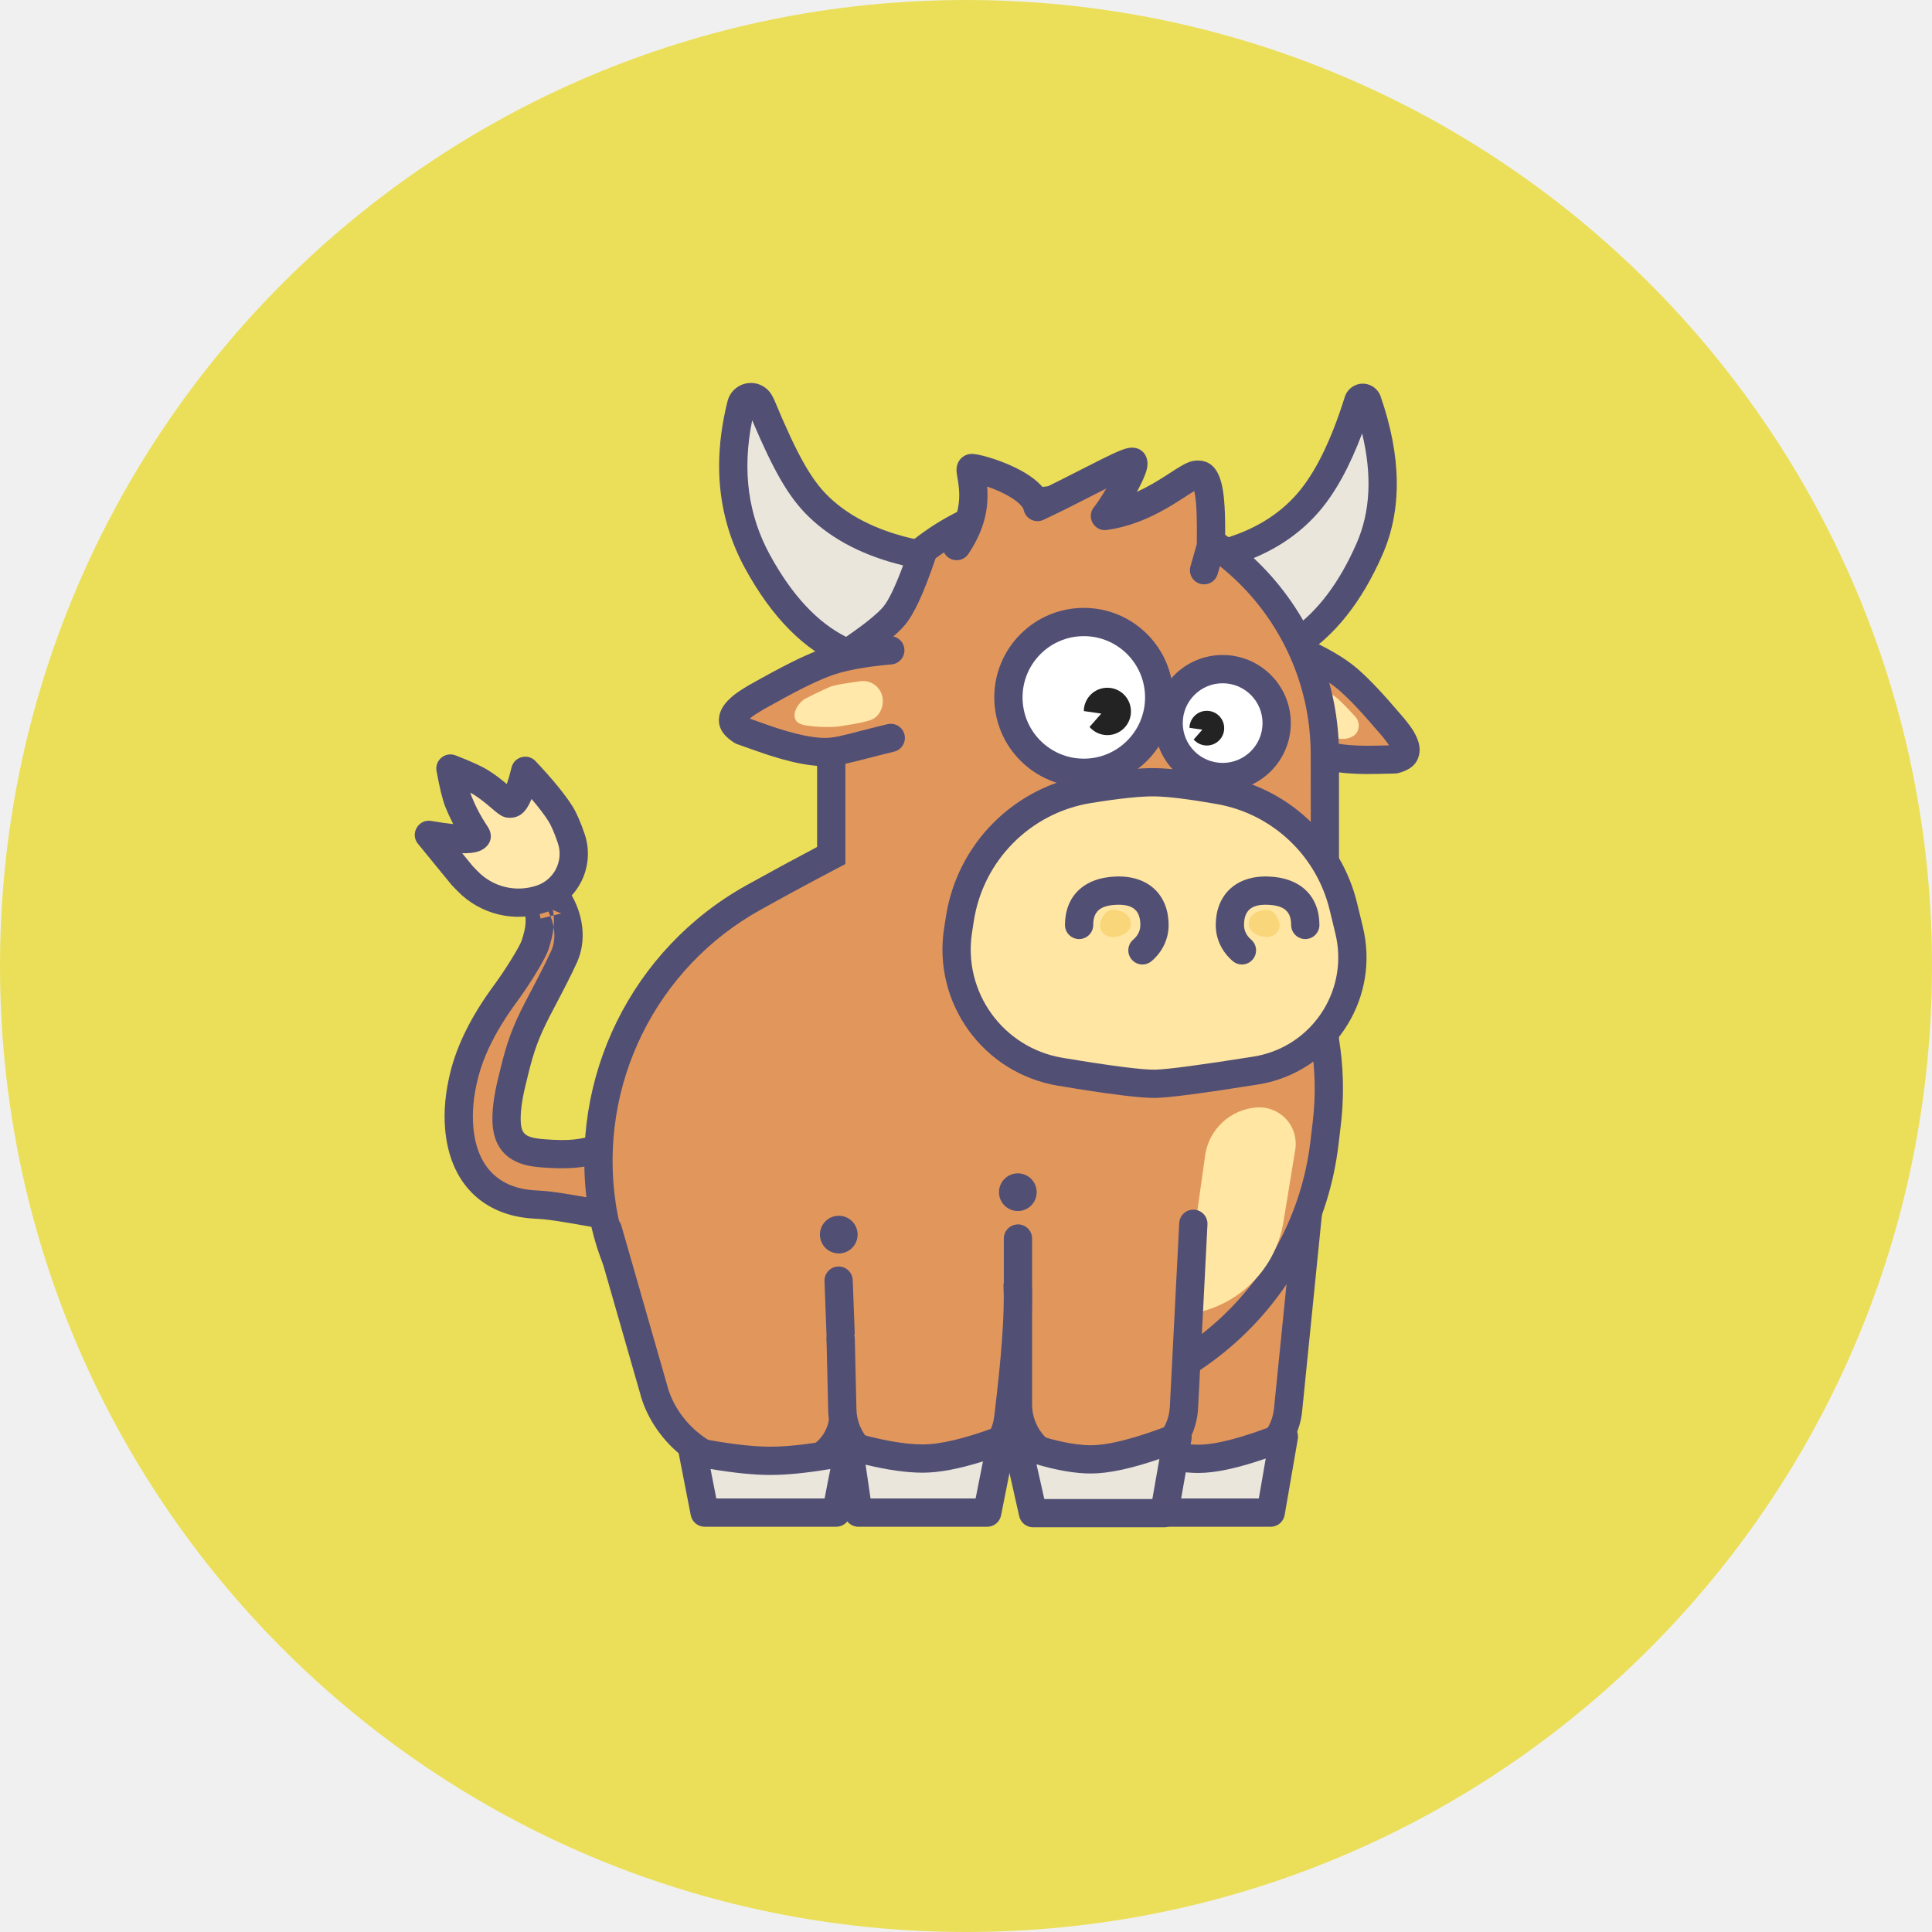
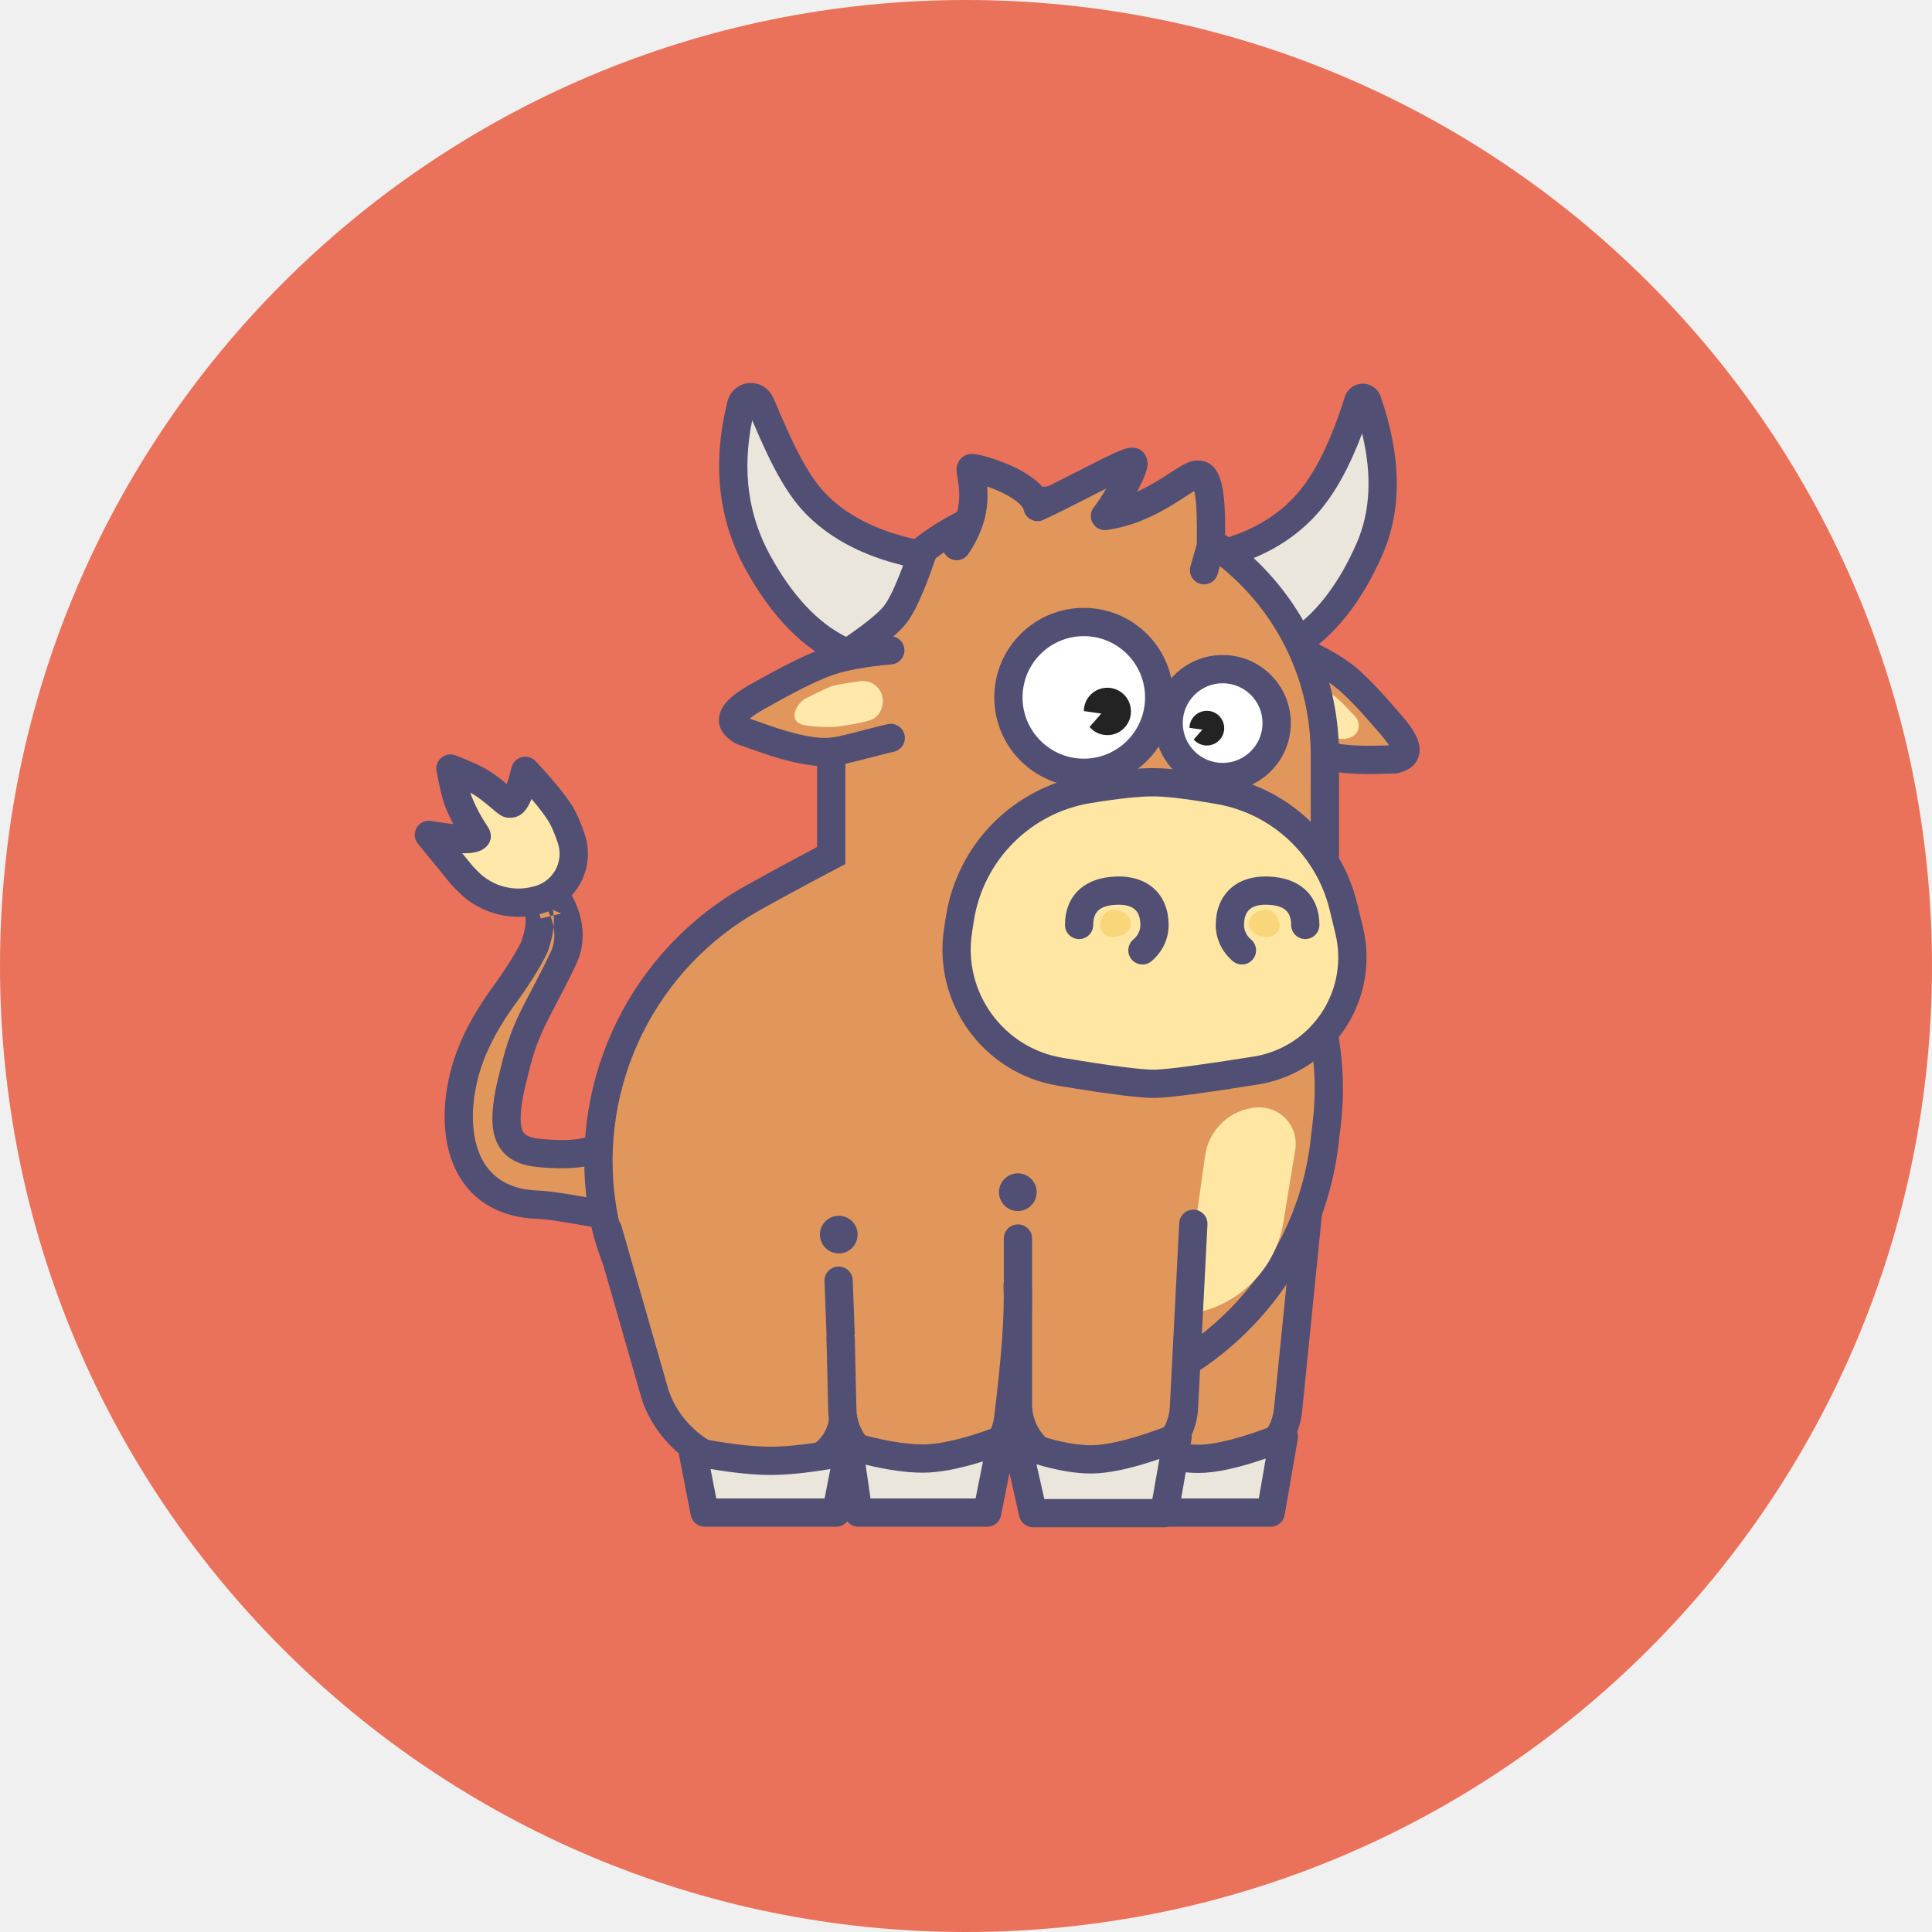
<svg xmlns="http://www.w3.org/2000/svg" width="800px" height="800px" viewBox="0 0 1024 1024" class="icon" version="1.1">
-   <circle cx="512" cy="512" r="512" fill="rgb(235, 223, 90)" />
+   <circle cx="512" cy="512" r="512" fill="rgb(235, 114, 90)" />
  <path d="M674.818 383.853c10.04 6.324 15.535 11.069 22.528 14.561 6.998 3.494 18.529 4.635 32.236 4.296l9.676-0.217c1.653-0.46 4.938-1.364 5.547-3.889 0.5-2.055-0.692-4.838-1.838-6.881-0.767-1.364-2.273-3.429-4.521-6.199-13.052-15.293-18.919-21.104-23.882-25.425-5.714-4.965-14.471-10.105-26.262-15.405" fill="#E1975C" />
  <path d="M732.63 390.249c-11.284-13.22-17.376-19.616-22.988-24.494-5.07-4.411-13.237-9.201-24.416-14.229a7.493 7.493 0 1 1 6.149-13.667c12.403 5.577 21.744 11.062 28.103 16.589 6.259 5.445 12.825 12.338 24.661 26.214 2.622 3.217 4.336 5.57 5.36 7.393 2.38 4.241 3.599 8.13 2.587 12.308-1.086 4.506-4.203 6.993-8.277 8.539a25.725 25.725 0 0 1-2.555 0.809 7.518 7.518 0 0 1-1.828 0.27l-9.676 0.217c-15.8 0.39-27.765-1.099-35.75-5.083a64.777 64.777 0 0 1-4.009-2.188c-3.114-1.843-15.37-10.345-19.169-12.738a7.493 7.493 0 0 1 7.985-12.68c4.251 2.675 16.272 11.014 18.812 12.518 1.054 0.622 2.063 1.174 3.072 1.678 5.23 2.61 15.15 3.844 28.704 3.509l6.841-0.152c-0.599-0.964-1.826-2.622-3.606-4.815z" fill="#524F75" />
  <path d="M707.015 368.745c-1.853-1.236-5.702-3.317-11.551-6.236a9.091 9.091 0 0 0-11.761 3.292c-2.455 3.906-1.743 10.989 1.059 14.051 3.904 4.268 9.069 7.408 10.702 8.367 1.289 0.759 5.982 1.833 14.086 3.222 3.634 0.794 8.08-0.632 9.623-3.219a7.063 7.063 0 0 0-0.832-8.367c-5.43-5.994-9.206-9.693-11.326-11.109z" fill="#FFE8A9" />
  <path d="M719.914 212.69c-8.022 24.121-17.236 41.944-27.641 53.475-11.404 12.633-26.537 21.317-45.398 26.06 3.149 11.629 7.038 21.017 11.671 28.167 4.63 7.151 12.79 14.224 24.479 21.217 16.746-9.918 30.553-26.694 41.425-50.328 10.095-21.946 10.165-48.138 0.21-78.578a2.498 2.498 0 0 0-4.745-0.012z" fill="#EAE6DB" />
  <path d="M718.975 288.071c-9.064 20.64-20.375 35.655-33.877 45.208-8.776-5.47-14.913-10.889-18.43-16.122-3.312-4.92-6.304-11.194-8.951-18.819 16.746-5.702 30.508-14.666 41.157-26.881 8.694-9.978 16.359-23.877 23.082-41.714 5.38 22.283 4.331 41.672-2.982 58.328z m-31.399-26.459c-10.168 11.666-23.849 19.841-41.24 24.536a7.495 7.495 0 0 0-5.245 9.318c3.554 12.266 7.907 22.281 13.142 30.058 5.482 8.157 14.608 15.79 27.326 23.102a7.493 7.493 0 0 0 7.665-0.115c17.977-11.079 32.438-29.289 43.47-54.412 10.535-23.997 10.118-52.104-0.947-84.033a9.99 9.99 0 0 0-18.971 0.282c-7.313 23.347-15.777 40.45-25.2 51.262z" fill="#524F75" />
  <path d="M694.322 631.883l-11.626 115.46a32.468 32.468 0 0 1-32.306 29.214H626.888c-17.932 0-32.468-14.536-32.468-32.468v-105.914" fill="#E1975C" />
  <path d="M686.869 631.131l-11.629 115.46a24.973 24.973 0 0 1-24.848 22.473H626.888c-13.794 0-24.976-11.182-24.976-24.976v-105.914a7.493 7.493 0 0 0-14.985 0v105.914c0 22.071 17.893 39.961 39.961 39.961h23.502c20.52 0 37.703-15.542 39.761-35.955l11.624-115.46a7.493 7.493 0 0 0-14.905-1.504z" fill="#524F75" />
  <path d="M596.542 764.461c15.362 5.829 28.25 8.744 38.655 8.744 10.407 0 25.503-3.909 45.283-11.731L673.507 801.717h-68.683l-8.282-37.256z" fill="#EAE6DB" />
  <path d="M610.833 794.224h56.367l3.669-21.184c-14.713 5.09-26.547 7.658-35.675 7.658-8.269 0-17.735-1.621-28.445-4.838l4.084 18.365z m-11.634-36.769c14.583 5.535 26.619 8.257 35.995 8.257 9.256 0 23.552-3.701 42.528-11.204 5.44-2.15 11.134 2.483 10.138 8.244l-6.968 40.243a7.495 7.495 0 0 1-7.385 6.214h-68.683a7.493 7.493 0 0 1-7.313-5.867l-8.284-37.256c-1.296-5.819 4.398-10.745 9.973-8.632z" fill="#524F75" />
  <path d="M329.96 603.158c-16.689 8.502-25.845 9.016-37.741 8.414-11.778-0.597-22.458-1.646-23.637-15.707-0.519-6.216 0.784-14.776 2.627-22.203 2.852-11.499 4.655-21.379 13.562-38.59 1.251-2.42 6.244-11.938 7.448-14.269 2.837-5.487 4.94-9.74 6.748-13.742 4.83-10.682 1.494-22.521-3.282-30.183l-10.914 2.702c1.201 4.341 2.602 9.723-1.154 21.234-1.284 3.931-9.016 16.664-15.632 25.63-11.479 15.557-18.634 29.986-22.016 43.62-2.398 9.668-3.329 18.842-2.587 27.67 2.135 25.478 17.291 39.534 40.236 40.695 16.606 0.839 37.531 6.554 58.548 8.437l-12.206-43.71z" fill="#E1975C" />
  <path d="M326.559 596.482l8.155-4.156 17.588 62.971-10.802-0.967c-8.135-0.729-15.602-1.861-27.975-4.056-18.567-3.294-23.137-4.004-30.283-4.363-27.221-1.376-44.924-18.872-47.326-47.551-0.799-9.536 0.152-19.498 2.782-30.101 3.684-14.848 11.379-30.163 23.26-46.265 6.102-8.269 13.567-20.522 14.538-23.505 2.615-8.015 2.585-11.401 1.056-16.911l-2.058-7.425 23.674-5.859 2.877 4.618c6.976 11.197 9.184 25.213 3.749 37.234-1.818 4.019-3.931 8.319-6.921 14.101l-3.751 7.188c-2.31 4.421-3.187 6.094-3.696 7.081-5.927 11.454-8.539 18.907-11.446 30.802l-0.42 1.731-0.527 2.18-0.547 2.238c-1.881 7.585-2.832 15.015-2.433 19.771 0.572 6.828 3.347 8.182 16.549 8.851 13.185 0.667 20.415-0.709 33.957-7.608z m-35.818-93.344c-1.616 4.955-9.718 18.255-16.726 27.753-10.779 14.611-17.6 28.18-20.772 40.975-2.253 9.084-3.05 17.42-2.393 25.238 1.783 21.274 13.492 32.843 33.15 33.839 8.047 0.407 12.805 1.141 32.144 4.573 6.374 1.131 11.376 1.968 15.805 2.602l-6.821-24.421c-11.546 4.875-20.455 6.004-33.282 5.357-9.074-0.46-13.826-1.174-18.702-3.554-7.106-3.472-11.257-9.875-12.021-19.009-0.559-6.681 0.579-15.6 2.82-24.633 0.287-1.151 0.287-1.156 1.056-4.331l0.427-1.766c3.172-12.967 6.164-21.509 12.695-34.129 0.527-1.017 1.399-2.685 3.726-7.138a2075.628 2075.628 0 0 0 3.721-7.128c2.875-5.565 4.883-9.643 6.576-13.389 1.721-3.809 2.073-8.217 1.286-12.625-0.337 3.437-1.199 7.21-2.69 11.786z m2.345-20.772a48.505 48.505 0 0 0-1.094-4.788l-7.22 2.001 1.801 7.273 10.914-2.702-8.16-3.312c0.944 1.519 1.756 3.107 2.415 4.733 0.769 1.891 1.336 3.834 1.683 5.777a33.018 33.018 0 0 0-0.34-8.981z" fill="#524F75" />
  <path d="M227.365 443.824c15.173 2.053 23.607 2.016 25.303-0.112 0.412-0.517-4.683-5.642-10.163-17.805-1.389-3.082-3.045-8.951-4.965-17.61 7.962 2.782 13.424 5.04 16.389 6.776 8.831 5.17 13.774 10.752 15.59 10.715 2.732-0.057 5.3-5.947 7.702-17.668 9.169 9.106 15.667 16.494 19.496 22.163 1.838 2.722 3.859 6.963 6.064 12.72 4.983 13.015-1.519 27.608-14.528 32.608a37.591 37.591 0 0 1-39.561-8.007l-2.892-2.782c0.002-0.002-6.144-7.001-18.434-20.997z" fill="#FFE8A9" />
  <path d="M246.397 453.974l4.423 5.407-5.799 4.745 5.382-5.212 2.792 2.882a30.101 30.101 0 0 0 31.432 7.513 17.768 17.768 0 0 0 11.014-22.565c-1.833-5.337-3.499-9.174-4.883-11.384-2.028-3.242-5.038-7.215-9.021-11.891-2.79 6.833-6.196 10.043-11.749 9.968-2.58-0.035-4.181-0.884-6.331-2.5-0.864-0.649-1.136-0.879-3.474-2.87-3.621-3.087-6.097-5.005-9.313-7.043a25.7 25.7 0 0 0-1.603-0.922c0.265 0.884 0.517 1.613 0.752 2.185 0.502 1.226 1.017 2.413 1.541 3.557 1.716 3.746 3.379 6.743 5.255 9.716 0.307 0.485 1.489 2.31 1.738 2.717 0.372 0.604 0.639 1.084 0.889 1.658 0.285 0.652 0.5 1.316 0.619 2.148 0.285 1.991-0.092 4.126-1.748 6.059-2.62 3.065-6.676 4.253-13.359 4.074 0.437 0.527 0.914 1.111 1.444 1.758z m-6.161-17.196l-0.027-0.002 0.027 0.002z m-0.027-0.002a140.295 140.295 0 0 1-2.27-4.693 108.394 108.394 0 0 1-1.788-4.128c-1.531-3.744-3.072-10.043-4.778-19.244-1.071-5.772 4.613-10.477 10.085-8.347 8.284 3.222 14.011 5.827 17.435 7.997 3.514 2.225 6.246 4.291 9.716 7.198 0.799-2.25 1.648-5.185 2.513-8.766 1.399-5.789 8.669-7.71 12.745-3.369 9.154 9.745 15.665 17.693 19.601 23.987 2.1 3.362 4.178 8.142 6.349 14.466 5.869 17.091-3.217 35.705-20.3 41.597a45.091 45.091 0 0 1-47.082-11.252l-2.792-2.882a7.373 7.373 0 0 1-0.417-0.47l-17.69-21.626c-4.388-5.362 0.232-13.297 7.063-12.128 4.531 0.774 8.412 1.329 11.611 1.661z" fill="#524F75" />
  <path d="M702.197 551.259v-151.235c0-72.976-57.881-132.8-130.817-135.213A122.78 122.78 0 0 0 567.196 264.741c-69.932 0-126.621 56.69-126.621 126.624v62.062a1924.221 1924.221 0 0 0-41.127 22.233c-58.276 32.343-90.357 97.457-80.491 163.373 9.266 61.92 62.452 107.737 125.063 107.737h99.251c81.016 0 149.219-60.613 158.737-141.065l1.214-10.26a156.562 156.562 0 0 0-1.024-44.187z" fill="#E1975C" />
  <path d="M711.058 592.581c-0.117 1.249-0.252 2.498-0.4 3.744l-1.211 10.26C699.482 690.81 628.084 754.263 543.269 754.263h-99.251c-66.32 0-122.655-48.533-132.473-114.121-10.327-69.005 23.257-137.171 84.265-171.03a1962.269 1962.269 0 0 1 37.271-20.21v-57.536c0-74.07 60.044-134.117 134.114-134.117 1.479 0 2.957 0.025 4.433 0.072 76.975 2.548 138.06 65.683 138.06 142.703v150.62a164.06 164.06 0 0 1 1.369 41.937z m-16.354-192.557c0-68.935-54.674-125.447-123.572-127.725A121.574 121.574 0 0 0 567.196 272.234c-65.791 0-119.129 53.335-119.129 119.131v66.6l-4.019 2.103a1904.041 1904.041 0 0 0-40.965 22.146c-55.543 30.827-86.118 92.887-76.718 155.713 8.719 58.248 58.753 101.351 117.653 101.351h99.251c77.22 0 142.224-57.771 151.297-134.454l1.211-10.26a149.064 149.064 0 0 0-0.972-42.074l-0.102-152.466z" fill="#524F75" />
  <path d="M666.264 586.967a19.279 19.279 0 0 1 20.248 22.356l-6.254 38.238A58.982 58.982 0 0 1 626.888 696.82l11.853-84.348a29.694 29.694 0 0 1 27.523-25.505z" fill="#FFE6A2" />
  <path d="M507.005 289.502c16.029-24.094 4.798-41.442 8.132-41.442 3.334 0 31.926 7.837 34.766 20.667 20.605-9.601 46.055-23.967 50.104-23.967 4.044 0-10.257 23.967-14.351 28.722 26.1-3.756 42.801-21.909 49.135-21.909s7.415 13.542 7.013 37.93L638.177 302.205" fill="#E1975C" />
  <path d="M529.63 260.416c7.585 3.412 12.373 7.295 12.957 9.933a7.493 7.493 0 0 0 10.48 5.172 508.166 508.166 0 0 0 11.918-5.772c1.339-0.667 2.722-1.359 4.181-2.095 1.044-0.527 10.789-5.497 17.183-8.726-2.567 4.318-5.167 8.264-6.376 9.668-4.518 5.25-0.107 13.29 6.746 12.305 11.184-1.611 21.284-5.547 31.704-11.541a173.893 173.893 0 0 0 7.083-4.328c0.659-0.42 4.601-2.972 5.58-3.591 0.722-0.455 1.346-0.837 1.893-1.159 0.152 0.647 0.302 1.406 0.44 2.275 0.827 5.27 1.091 13.344 0.902 25.842l-3.352 11.751a7.493 7.493 0 1 0 14.411 4.111l3.624-12.703c0.177-0.629 0.272-1.279 0.285-1.931 0.23-13.886-0.047-22.885-1.069-29.399-1.558-9.908-5.285-16.149-13.434-16.149-3.596 0-6.411 1.356-11.691 4.683-1.074 0.674-5.073 3.264-5.664 3.641a159.165 159.165 0 0 1-6.484 3.964 96.688 96.688 0 0 1-8.362 4.316c2.026-3.739 3.577-6.998 4.503-9.566 0.687-1.908 1.086-3.532 1.114-5.185 0.08-4.386-2.742-8.667-8.202-8.667-3.172 0-6.846 1.553-15.535 5.834-4.016 1.981-20.755 10.515-22.053 11.172a917.082 917.082 0 0 1-9.238 4.588c-3.791-4.76-9.805-8.694-17.401-12.113-7.603-3.419-17.033-6.181-20.645-6.181a8.035 8.035 0 0 0-7.573 5.225c-0.584 1.543-0.659 2.857-0.532 4.403 0.06 0.724 0.16 1.421 0.342 2.485-0.085-0.505 0.317 1.821 0.417 2.435 1.643 10.213 0.34 19.171-7.023 30.238a7.493 7.493 0 0 0 12.475 8.302c8.464-12.723 10.947-24.024 9.975-35.778 2.17 0.749 4.351 1.608 6.421 2.54z" fill="#524F75" />
  <path d="M444.483 678.635l2.6 69.61c0.567 15.16-11.266 27.913-26.432 28.477a27.898 27.898 0 0 1-1.024 0.02h-24.578c-22.058 0-43.183-19.161-48.697-40.658L322.185 651.863" fill="#E1975C" />
  <path d="M436.996 678.912l2.6 69.61a19.98 19.98 0 0 1-19.966 20.727h-24.578c-17.858 0-36.564-16.027-41.44-35.028l-24.219-84.423a7.493 7.493 0 1 0-14.403 4.131l24.164 84.22C345.6 763.302 370.029 784.234 395.047 784.234h24.578c0.435 0 0.869-0.007 1.304-0.025 19.299-0.719 34.356-16.948 33.637-36.247l-2.597-69.61a7.493 7.493 0 0 0-14.973 0.559z" fill="#524F75" />
  <path d="M632.495 648.634l-4.973 97.395c-0.882 17.266-15.138 30.812-32.423 30.812h-23.09c-17.932 0-32.468-14.533-32.468-32.466v-88.014" fill="#E1975C" />
  <path d="M625.012 648.252l-4.973 97.397a24.973 24.973 0 0 1-24.941 23.699h-23.09c-13.792 0-24.976-11.182-24.976-24.973v-88.014a7.493 7.493 0 0 0-14.985 0v88.014c0 22.068 17.89 39.958 39.961 39.958h23.09c21.279 0 38.825-16.674 39.909-37.925l4.973-97.395a7.49 7.49 0 0 0-7.101-7.862 7.49 7.49 0 0 0-7.867 7.101z" fill="#524F75" />
  <path d="M444.566 654.361m-9.99 0a9.99 9.99 0 1 0 19.98 0 9.99 9.99 0 1 0-19.98 0Z" fill="#524F75" />
  <path d="M539.473 631.883m-9.99 0a9.99 9.99 0 1 0 19.98 0 9.99 9.99 0 1 0-19.98 0Z" fill="#524F75" />
  <path d="M539.124 764.748c15.557 5.829 28.605 8.741 39.144 8.741 10.537 0 25.822-3.909 45.853-11.729l-7.058 40.236H547.513L539.124 764.748z" fill="#EAE6DB" />
  <path d="M553.507 794.504h57.264l3.721-21.222c-14.955 5.118-26.971 7.7-36.225 7.7-8.394 0-18.015-1.633-28.904-4.873l4.143 18.395z m-11.756-36.772c14.786 5.54 26.999 8.267 36.517 8.267 9.401 0 23.892-3.704 43.13-11.214 5.442-2.125 11.114 2.52 10.105 8.274l-7.058 40.233a7.493 7.493 0 0 1-7.38 6.196H547.513a7.493 7.493 0 0 1-7.308-5.847l-8.389-37.249c-1.309-5.809 4.361-10.75 9.935-8.662z" fill="#524F75" />
  <path d="M539.371 681.527c0.649 14.361-1.014 37.756-4.99 70.186-2.093 17.063-17.121 29.536-34.277 28.452l-23.262-1.471c-17.016-1.076-30.298-15.128-30.418-32.179l-0.852-36.984" fill="#E1975C" />
  <path d="M531.888 681.864c0.624 13.841-1.014 36.891-4.943 68.938a24.971 24.971 0 0 1-26.367 21.886l-23.262-1.471a24.976 24.976 0 0 1-23.4-24.751l-0.854-37.106a7.493 7.493 0 0 0-14.98 0.34l0.849 36.989c0.145 20.862 16.494 38.155 37.436 39.481l23.262 1.471c21.117 1.336 39.614-14.016 42.189-35.018 4.024-32.813 5.712-56.552 5.038-71.435a7.493 7.493 0 1 0-14.968 0.677z" fill="#524F75" />
  <path d="M449.733 766.147c15.877 4.61 28.994 6.913 39.347 6.913s24.286-3.282 41.802-9.848L523.244 801.717h-68.326l-5.185-35.57z" fill="#EAE6DB" />
  <path d="M461.397 794.224h55.693l3.901-19.661c-12.625 3.981-23.23 5.987-31.909 5.987-8.544 0-18.627-1.419-30.293-4.233l2.607 17.908z m-9.576-35.273c15.255 4.426 27.71 6.614 37.259 6.614 9.293 0 22.423-3.092 39.174-9.371 5.497-2.063 11.122 2.715 9.98 8.474l-7.645 38.507a7.485 7.485 0 0 1-7.345 6.034h-68.326a7.493 7.493 0 0 1-7.415-6.411l-5.182-35.573c-0.787-5.392 4.266-9.793 9.501-8.274z" fill="#524F75" />
  <path d="M367.141 769.249c16.906 3.344 30.643 5.018 41.21 5.018s24.304-1.673 41.21-5.018l-6.341 32.468h-69.737L367.141 769.249z" fill="#EAE6DB" />
  <path d="M379.652 794.224h57.396l3.05-15.622c-12.485 2.1-23.052 3.157-31.749 3.157s-19.264-1.056-31.749-3.157l3.052 15.622z m-11.057-32.326c16.466 3.259 29.748 4.875 39.756 4.875s23.29-1.616 39.756-4.875c5.225-1.031 9.828 3.562 8.806 8.789l-6.341 32.468a7.493 7.493 0 0 1-7.353 6.057h-69.737a7.493 7.493 0 0 1-7.353-6.057l-6.341-32.468c-1.022-5.23 3.582-9.82 8.806-8.789z" fill="#524F75" />
  <path d="M400.237 214.233c0.492 0.732 0.874 1.376 1.141 1.931 11.469 23.854 20.907 41.257 33.228 51.942 13.759 11.936 32.371 19.483 55.835 22.64-4.813 17.013-9.171 28.053-13.07 33.12s-11.769 12.008-23.607 20.825c-18.717-6.798-35.393-22.043-50.031-45.733-13.599-22.011-19.628-49.145-13.03-82.797a5.267 5.267 0 0 1 9.533-1.928z" fill="#EAE6DB" />
  <path d="M408.129 294.22c11.704 21.367 25.163 35.723 40.303 43.318 9.828-6.731 16.436-12.093 19.668-15.867 2.747-3.207 6.369-10.637 10.567-21.984-20.64-5.028-37.301-13.559-49.866-25.667-10.799-10.407-18.659-24.304-30.131-51.26-5.472 26.959-1.986 50.563 9.458 71.46z m0.794-85.052c0.627 1.044 1.136 2.021 1.529 2.96 11.831 28.315 19.284 41.984 28.749 51.103 11.983 11.549 28.847 19.439 50.76 23.567a7.493 7.493 0 0 1 5.707 9.778c-5.997 17.615-11.214 29.042-16.189 34.851-4.723 5.512-13.384 12.38-26.197 20.922-2.098 1.399-4.758 1.648-7.078 0.664-20.048-8.494-37.091-25.792-51.217-51.59-14.189-25.907-17.735-55.491-9.373-88.788a12.758 12.758 0 0 1 23.31-3.467z" fill="#524F75" />
  <path d="M472.039 391.138c-13.587 3.042-21.514 6.069-30.63 7.218-9.114 1.149-22.376-1.853-37.493-7.218l-10.675-3.766c-1.666-1.091-4.97-3.247-4.683-6.151 0.235-2.365 2.625-4.878 4.683-6.626 1.371-1.166 3.839-2.807 7.403-4.925 20.368-11.459 29.119-15.48 36.292-18.25 8.257-3.184 19.958-5.437 35.103-6.756" fill="#E1975C" />
  <path d="M398.096 380.301c0.969-0.824 3.149-2.273 6.376-4.191 17.693-9.95 26.976-14.541 35.163-17.7 7.493-2.89 18.549-5.02 33.055-6.281a7.495 7.495 0 0 0-1.299-14.93c-15.787 1.374-28.13 3.749-37.149 7.23-8.966 3.459-18.849 8.344-37.271 18.709-4.056 2.405-6.811 4.238-8.584 5.747-4.106 3.492-6.831 7.013-7.285 11.596-0.487 4.925 1.873 8.482 5.597 11.434 0.787 0.624 1.386 1.039 2.438 1.726 0.505 0.33 1.044 0.597 1.611 0.797l10.675 3.766c17.196 6.104 30.855 8.854 40.923 7.585a76.32 76.32 0 0 0 5.18-0.839c4.098-0.802 20.955-5.337 26.149-6.501a7.493 7.493 0 1 0-3.274-14.623c-5.697 1.276-22.286 5.739-25.755 6.419-1.446 0.282-2.817 0.507-4.173 0.677-7.153 0.902-18.877-1.459-34.049-6.846l-9.004-3.177c0.212-0.195 0.437-0.395 0.677-0.597z" fill="#524F75" />
  <path d="M441.496 363.513c2.43-0.652 7.273-1.469 14.531-2.453a10.462 10.462 0 0 1 11.601 8.027c1.199 5.227-1.481 11.154-6.616 12.7-6.614 1.991-12.588 2.535-14.681 2.97-2.483 0.514-9.041 0.994-17.301 0-3.404-0.41-7.096-1.061-7.8-4.481-0.727-3.539 2.345-8.13 5.497-9.895 7.987-4.081 12.91-6.371 14.768-6.868z" fill="#FFE8A9" />
  <path d="M619.395 383.251a28.632 28.597 0 1 0 57.264 0 28.632 28.597 0 1 0-57.264 0Z" fill="#FFFFFF" />
  <path d="M648.027 419.34C628.079 419.34 611.902 403.184 611.902 383.251 611.902 363.318 628.079 347.161 648.027 347.161s36.125 16.157 36.125 36.09c0 19.933-16.177 36.09-36.125 36.09z m0-14.985c11.676 0 21.139-9.451 21.139-21.104 0-11.654-9.463-21.104-21.139-21.104S626.888 371.597 626.888 383.251c0 11.654 9.463 21.104 21.139 21.104z" fill="#524F75" />
  <path d="M632.677 391.947a9.189 9.189 0 0 0 6.966 3.184 9.201 9.201 0 0 0 9.206-9.194c0-5.075-4.121-9.191-9.206-9.191a9.199 9.199 0 0 0-9.204 9.006l6.823 0.989-4.586 5.205z" fill="#232323" />
  <path d="M574.439 369.639m-39.961 0a39.961 39.961 0 1 0 79.922 0 39.961 39.961 0 1 0-79.922 0Z" fill="#FFFFFF" />
  <path d="M574.439 417.093C548.23 417.093 526.985 395.846 526.985 369.639S548.23 322.185 574.439 322.185s47.454 21.247 47.454 47.454-21.244 47.454-47.454 47.454z m0-14.985c17.932 0 32.468-14.536 32.468-32.468S592.372 337.171 574.439 337.171 541.971 351.707 541.971 369.639s14.536 32.468 32.468 32.468z" fill="#524F75" />
  <path d="M577.474 385.294A12.488 12.488 0 0 0 599.415 377.132a12.488 12.488 0 1 0-24.976-0.255l9.258 1.346-6.224 7.071z" fill="#232323" />
  <path d="M577.104 418.214c15.974-2.57 27.758-3.771 35.345-3.601 7.633 0.17 18.867 1.553 33.7 4.151a82.42 82.42 0 0 1 65.896 61.812l3.042 12.585c7.882 32.598-12.151 65.414-44.749 73.296a61.54 61.54 0 0 1-4.708 0.942c-28.225 4.503-45.95 6.846-53.181 7.033-7.116 0.18-23.967-1.946-50.553-6.386-35.503-5.929-59.629-39.317-54.11-74.887l0.964-6.211a82.425 82.425 0 0 1 68.353-68.733z" fill="#FFE6A2" />
  <path d="M578.295 425.612a74.927 74.927 0 0 0-62.139 62.486l-0.964 6.209c-4.89 31.514 16.486 61.093 47.938 66.348 26.065 4.351 42.683 6.449 49.127 6.284 6.763-0.172 24.341-2.498 52.192-6.938a53.815 53.815 0 0 0 4.126-0.827c28.575-6.913 46.14-35.678 39.227-64.252l-3.042-12.585a74.927 74.927 0 0 0-59.904-56.193c-14.493-2.538-25.395-3.881-32.576-4.041-7.026-0.157-18.422 1.004-33.984 3.509z m-2.38-14.796c16.389-2.637 28.557-3.876 36.702-3.696 8.087 0.18 19.651 1.606 34.823 4.261a89.91 89.91 0 0 1 71.885 67.432l3.045 12.585c8.856 36.619-13.652 73.483-50.271 82.34-1.748 0.422-3.512 0.777-5.287 1.059-28.597 4.561-46.47 6.923-54.167 7.123-7.782 0.2-24.868-1.956-51.979-6.484-39.551-6.606-66.428-43.8-60.279-83.426l0.964-6.211c5.974-38.512 36.085-68.79 74.565-74.982z" fill="#524F75" />
  <path d="M610.366 509.415c5.682-4.825 9.029-11.694 9.029-19.099 0-15.542-10.215-26.269-27.695-25.752-17.368 0.514-27.251 10.567-27.251 25.752a7.493 7.493 0 0 0 14.985 0c0-7.038 3.399-10.497 12.71-10.772 8.759-0.26 12.266 3.424 12.266 10.772 0 2.89-1.334 5.63-3.741 7.673a7.493 7.493 0 1 0 9.698 11.426z" fill="#524F75" />
  <path d="M589.702 496.628c3.679 0 9.718-2.053 9.671-7.22-0.047-5.17-5.992-7.223-9.671-7.223s-6.661 4.995-6.661 8.357 2.985 6.087 6.661 6.087z" fill="#F9D679" />
  <path d="M653.399 509.415c-5.682-4.825-9.029-11.694-9.029-19.099 0-15.542 10.215-26.269 27.695-25.752 17.368 0.514 27.251 10.567 27.251 25.752a7.493 7.493 0 0 1-14.985 0c0-7.038-3.399-10.497-12.71-10.772-8.759-0.26-12.266 3.424-12.266 10.772 0 2.89 1.334 5.63 3.741 7.673a7.493 7.493 0 1 1-9.698 11.426z" fill="#524F75" />
  <path d="M671.567 496.628c-3.679 0-9.718-2.053-9.671-7.22 0.047-5.17 5.992-7.223 9.671-7.223s6.661 4.995 6.661 8.357-2.985 6.087-6.661 6.087z" fill="#F9D679" />
</svg>
